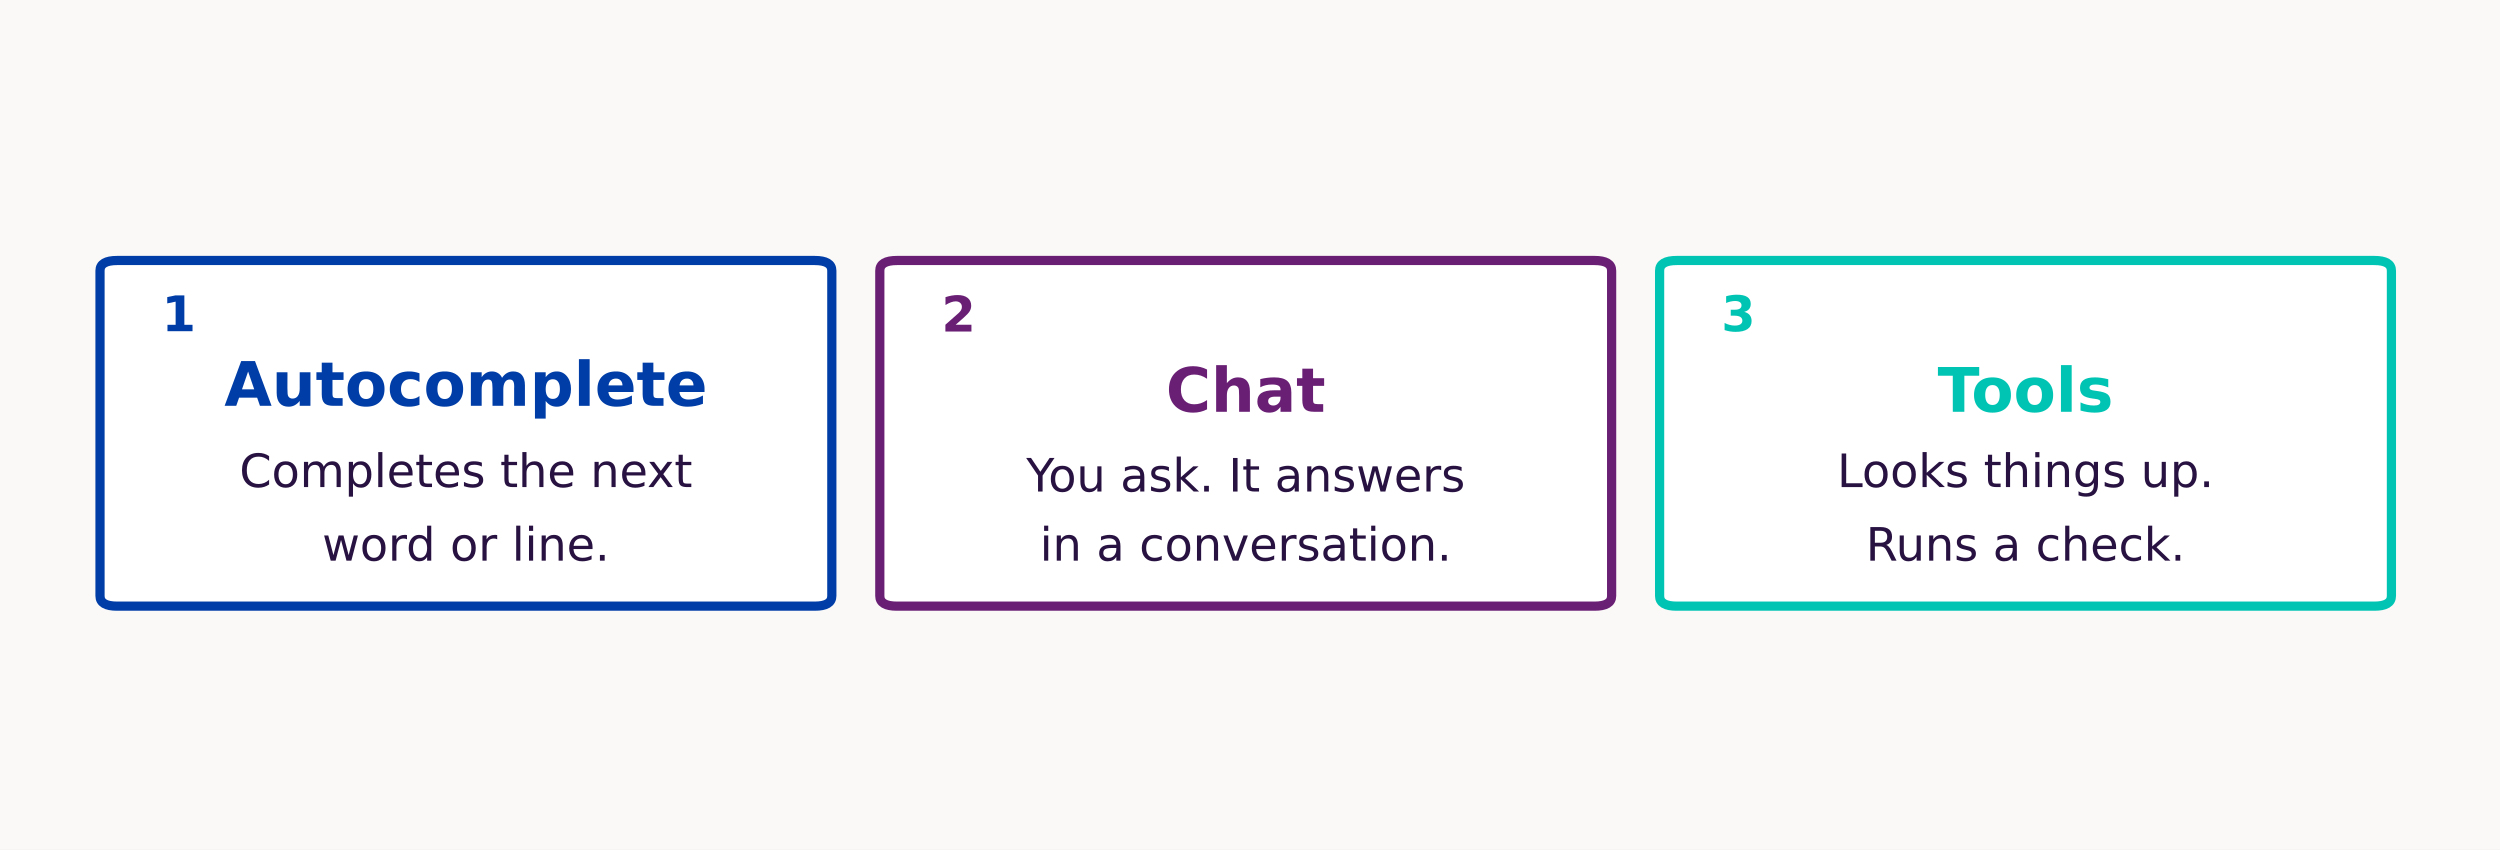
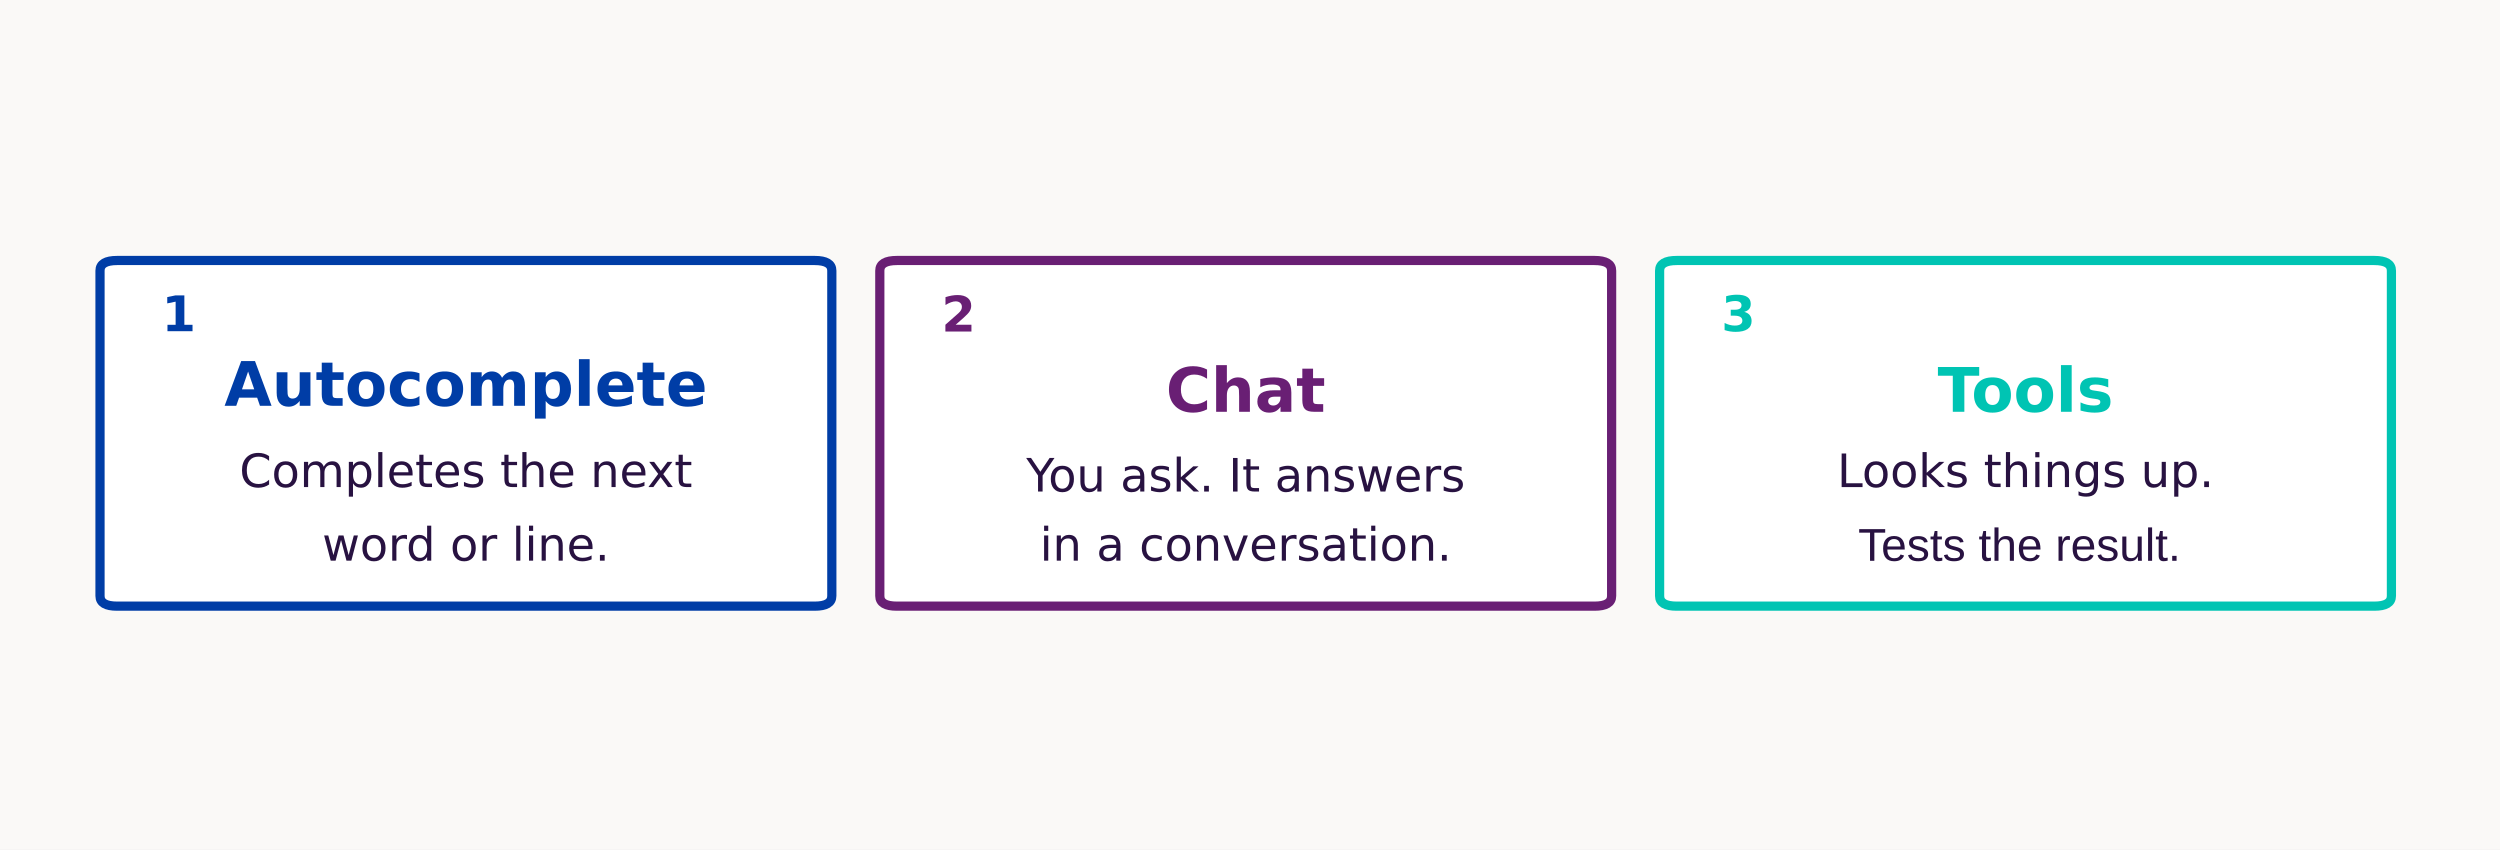
<svg xmlns="http://www.w3.org/2000/svg" xmlns:xlink="http://www.w3.org/1999/xlink" width="813.96pt" height="276.624pt" viewBox="0 0 813.96 276.624" version="1.1">
  <defs>
    <style type="text/css">*{stroke-linejoin: round; stroke-linecap: butt}</style>
  </defs>
  <g id="figure_1">
    <g id="patch_1">
      <path d="M 0 276.624  L 813.96 276.624  L 813.96 0  L 0 0  z " style="fill: #faf9f7" />
    </g>
    <g id="axes_1">
      <g id="patch_2">
        <path d="M 38.142 197.356  L 265.248 197.356  Q 270.828 197.356 270.828 194.029  L 270.828 88.139  Q 270.828 84.812 265.248 84.812  L 38.142 84.812  Q 32.562 84.812 32.562 88.139  L 32.562 194.029  Q 32.562 197.356 38.142 197.356  z " clip-path="url(#pe9291a3fbf)" style="fill: #ffffff; stroke: #003da6; stroke-width: 3; stroke-linejoin: miter" />
      </g>
      <g id="patch_3">
        <path d="M 292.032 197.356  L 519.138 197.356  Q 524.718 197.356 524.718 194.029  L 524.718 88.139  Q 524.718 84.812 519.138 84.812  L 292.032 84.812  Q 286.452 84.812 286.452 88.139  L 286.452 194.029  Q 286.452 197.356 292.032 197.356  z " clip-path="url(#pe9291a3fbf)" style="fill: #ffffff; stroke: #691f74; stroke-width: 3; stroke-linejoin: miter" />
      </g>
      <g id="patch_4">
        <path d="M 545.922 197.356  L 773.028 197.356  Q 778.608 197.356 778.608 194.029  L 778.608 88.139  Q 778.608 84.812 773.028 84.812  L 545.922 84.812  Q 540.342 84.812 540.342 88.139  L 540.342 194.029  Q 540.342 197.356 545.922 197.356  z " clip-path="url(#pe9291a3fbf)" style="fill: #ffffff; stroke: #00c4b3; stroke-width: 3; stroke-linejoin: miter" />
      </g>
      <g id="text_1">
        <g style="fill: #003da6" transform="translate(52.65 107.8313) scale(0.16 -0.16)">
          <defs>
            <path id="DejaVuSans-Bold-14" d="M 750 831  L 1813 831  L 1813 3847  L 722 3622  L 722 4441  L 1806 4666  L 2950 4666  L 2950 831  L 4013 831  L 4013 0  L 750 0  L 750 831  z " transform="scale(0.015625)" />
          </defs>
          <use xlink:href="#DejaVuSans-Bold-14" />
        </g>
      </g>
      <g id="text_2">
        <g style="fill: #003da6" transform="translate(73.03719 132.1329) scale(0.2 -0.2)">
          <defs>
            <path id="DejaVuSans-Bold-24" d="M 3419 850  L 1538 850  L 1241 0  L 31 0  L 1759 4666  L 3194 4666  L 4922 0  L 3713 0  L 3419 850  z M 1838 1716  L 3116 1716  L 2478 3572  L 1838 1716  z " transform="scale(0.015625)" />
            <path id="DejaVuSans-Bold-58" d="M 500 1363  L 500 3500  L 1625 3500  L 1625 3150  Q 1625 2866 1622 2436  Q 1619 2006 1619 1863  Q 1619 1441 1641 1255  Q 1663 1069 1716 984  Q 1784 875 1895 815  Q 2006 756 2150 756  Q 2500 756 2700 1025  Q 2900 1294 2900 1772  L 2900 3500  L 4019 3500  L 4019 0  L 2900 0  L 2900 506  Q 2647 200 2364 54  Q 2081 -91 1741 -91  Q 1134 -91 817 281  Q 500 653 500 1363  z " transform="scale(0.015625)" />
            <path id="DejaVuSans-Bold-57" d="M 1759 4494  L 1759 3500  L 2913 3500  L 2913 2700  L 1759 2700  L 1759 1216  Q 1759 972 1856 886  Q 1953 800 2241 800  L 2816 800  L 2816 0  L 1856 0  Q 1194 0 917 276  Q 641 553 641 1216  L 641 2700  L 84 2700  L 84 3500  L 641 3500  L 641 4494  L 1759 4494  z " transform="scale(0.015625)" />
            <path id="DejaVuSans-Bold-52" d="M 2203 2784  Q 1831 2784 1636 2517  Q 1441 2250 1441 1747  Q 1441 1244 1636 976  Q 1831 709 2203 709  Q 2569 709 2762 976  Q 2956 1244 2956 1747  Q 2956 2250 2762 2517  Q 2569 2784 2203 2784  z M 2203 3584  Q 3106 3584 3614 3096  Q 4122 2609 4122 1747  Q 4122 884 3614 396  Q 3106 -91 2203 -91  Q 1297 -91 786 396  Q 275 884 275 1747  Q 275 2609 786 3096  Q 1297 3584 2203 3584  z " transform="scale(0.015625)" />
            <path id="DejaVuSans-Bold-46" d="M 3366 3391  L 3366 2478  Q 3138 2634 2908 2709  Q 2678 2784 2431 2784  Q 1963 2784 1702 2511  Q 1441 2238 1441 1747  Q 1441 1256 1702 982  Q 1963 709 2431 709  Q 2694 709 2930 787  Q 3166 866 3366 1019  L 3366 103  Q 3103 6 2833 -42  Q 2563 -91 2291 -91  Q 1344 -91 809 395  Q 275 881 275 1747  Q 275 2613 809 3098  Q 1344 3584 2291 3584  Q 2566 3584 2833 3536  Q 3100 3488 3366 3391  z " transform="scale(0.015625)" />
            <path id="DejaVuSans-Bold-50" d="M 3781 2919  Q 3994 3244 4286 3414  Q 4578 3584 4928 3584  Q 5531 3584 5847 3212  Q 6163 2841 6163 2131  L 6163 0  L 5038 0  L 5038 1825  Q 5041 1866 5042 1909  Q 5044 1953 5044 2034  Q 5044 2406 4934 2573  Q 4825 2741 4581 2741  Q 4263 2741 4089 2478  Q 3916 2216 3909 1719  L 3909 0  L 2784 0  L 2784 1825  Q 2784 2406 2684 2573  Q 2584 2741 2328 2741  Q 2006 2741 1831 2477  Q 1656 2213 1656 1722  L 1656 0  L 531 0  L 531 3500  L 1656 3500  L 1656 2988  Q 1863 3284 2130 3434  Q 2397 3584 2719 3584  Q 3081 3584 3359 3409  Q 3638 3234 3781 2919  z " transform="scale(0.015625)" />
            <path id="DejaVuSans-Bold-53" d="M 1656 506  L 1656 -1331  L 538 -1331  L 538 3500  L 1656 3500  L 1656 2988  Q 1888 3294 2169 3439  Q 2450 3584 2816 3584  Q 3463 3584 3878 3070  Q 4294 2556 4294 1747  Q 4294 938 3878 423  Q 3463 -91 2816 -91  Q 2450 -91 2169 54  Q 1888 200 1656 506  z M 2400 2772  Q 2041 2772 1848 2508  Q 1656 2244 1656 1747  Q 1656 1250 1848 986  Q 2041 722 2400 722  Q 2759 722 2948 984  Q 3138 1247 3138 1747  Q 3138 2247 2948 2509  Q 2759 2772 2400 2772  z " transform="scale(0.015625)" />
            <path id="DejaVuSans-Bold-4f" d="M 538 4863  L 1656 4863  L 1656 0  L 538 0  L 538 4863  z " transform="scale(0.015625)" />
            <path id="DejaVuSans-Bold-48" d="M 4031 1759  L 4031 1441  L 1416 1441  Q 1456 1047 1700 850  Q 1944 653 2381 653  Q 2734 653 3104 758  Q 3475 863 3866 1075  L 3866 213  Q 3469 63 3072 -14  Q 2675 -91 2278 -91  Q 1328 -91 801 392  Q 275 875 275 1747  Q 275 2603 792 3093  Q 1309 3584 2216 3584  Q 3041 3584 3536 3087  Q 4031 2591 4031 1759  z M 2881 2131  Q 2881 2450 2695 2645  Q 2509 2841 2209 2841  Q 1884 2841 1681 2658  Q 1478 2475 1428 2131  L 2881 2131  z " transform="scale(0.015625)" />
          </defs>
          <use xlink:href="#DejaVuSans-Bold-24" />
          <use xlink:href="#DejaVuSans-Bold-58" transform="translate(77.39062 0)" />
          <use xlink:href="#DejaVuSans-Bold-57" transform="translate(148.5781 0)" />
          <use xlink:href="#DejaVuSans-Bold-52" transform="translate(196.375 0)" />
          <use xlink:href="#DejaVuSans-Bold-46" transform="translate(265.0781 0)" />
          <use xlink:href="#DejaVuSans-Bold-52" transform="translate(324.3594 0)" />
          <use xlink:href="#DejaVuSans-Bold-50" transform="translate(393.0625 0)" />
          <use xlink:href="#DejaVuSans-Bold-53" transform="translate(497.2656 0)" />
          <use xlink:href="#DejaVuSans-Bold-4f" transform="translate(568.8438 0)" />
          <use xlink:href="#DejaVuSans-Bold-48" transform="translate(603.125 0)" />
          <use xlink:href="#DejaVuSans-Bold-57" transform="translate(670.9531 0)" />
          <use xlink:href="#DejaVuSans-Bold-48" transform="translate(718.75 0)" />
        </g>
      </g>
      <g id="text_3">
        <g style="fill: #281241" transform="translate(77.95008 158.5884) scale(0.15 -0.15)">
          <defs>
            <path id="DejaVuSans-26" d="M 4122 4306  L 4122 3641  Q 3803 3938 3442 4084  Q 3081 4231 2675 4231  Q 1875 4231 1450 3742  Q 1025 3253 1025 2328  Q 1025 1406 1450 917  Q 1875 428 2675 428  Q 3081 428 3442 575  Q 3803 722 4122 1019  L 4122 359  Q 3791 134 3420 21  Q 3050 -91 2638 -91  Q 1578 -91 968 557  Q 359 1206 359 2328  Q 359 3453 968 4101  Q 1578 4750 2638 4750  Q 3056 4750 3426 4639  Q 3797 4528 4122 4306  z " transform="scale(0.015625)" />
            <path id="DejaVuSans-52" d="M 1959 3097  Q 1497 3097 1228 2736  Q 959 2375 959 1747  Q 959 1119 1226 758  Q 1494 397 1959 397  Q 2419 397 2687 759  Q 2956 1122 2956 1747  Q 2956 2369 2687 2733  Q 2419 3097 1959 3097  z M 1959 3584  Q 2709 3584 3137 3096  Q 3566 2609 3566 1747  Q 3566 888 3137 398  Q 2709 -91 1959 -91  Q 1206 -91 779 398  Q 353 888 353 1747  Q 353 2609 779 3096  Q 1206 3584 1959 3584  z " transform="scale(0.015625)" />
            <path id="DejaVuSans-50" d="M 3328 2828  Q 3544 3216 3844 3400  Q 4144 3584 4550 3584  Q 5097 3584 5394 3201  Q 5691 2819 5691 2113  L 5691 0  L 5113 0  L 5113 2094  Q 5113 2597 4934 2840  Q 4756 3084 4391 3084  Q 3944 3084 3684 2787  Q 3425 2491 3425 1978  L 3425 0  L 2847 0  L 2847 2094  Q 2847 2600 2669 2842  Q 2491 3084 2119 3084  Q 1678 3084 1418 2786  Q 1159 2488 1159 1978  L 1159 0  L 581 0  L 581 3500  L 1159 3500  L 1159 2956  Q 1356 3278 1631 3431  Q 1906 3584 2284 3584  Q 2666 3584 2933 3390  Q 3200 3197 3328 2828  z " transform="scale(0.015625)" />
            <path id="DejaVuSans-53" d="M 1159 525  L 1159 -1331  L 581 -1331  L 581 3500  L 1159 3500  L 1159 2969  Q 1341 3281 1617 3432  Q 1894 3584 2278 3584  Q 2916 3584 3314 3078  Q 3713 2572 3713 1747  Q 3713 922 3314 415  Q 2916 -91 2278 -91  Q 1894 -91 1617 61  Q 1341 213 1159 525  z M 3116 1747  Q 3116 2381 2855 2742  Q 2594 3103 2138 3103  Q 1681 3103 1420 2742  Q 1159 2381 1159 1747  Q 1159 1113 1420 752  Q 1681 391 2138 391  Q 2594 391 2855 752  Q 3116 1113 3116 1747  z " transform="scale(0.015625)" />
            <path id="DejaVuSans-4f" d="M 603 4863  L 1178 4863  L 1178 0  L 603 0  L 603 4863  z " transform="scale(0.015625)" />
            <path id="DejaVuSans-48" d="M 3597 1894  L 3597 1613  L 953 1613  Q 991 1019 1311 708  Q 1631 397 2203 397  Q 2534 397 2845 478  Q 3156 559 3463 722  L 3463 178  Q 3153 47 2828 -22  Q 2503 -91 2169 -91  Q 1331 -91 842 396  Q 353 884 353 1716  Q 353 2575 817 3079  Q 1281 3584 2069 3584  Q 2775 3584 3186 3129  Q 3597 2675 3597 1894  z M 3022 2063  Q 3016 2534 2758 2815  Q 2500 3097 2075 3097  Q 1594 3097 1305 2825  Q 1016 2553 972 2059  L 3022 2063  z " transform="scale(0.015625)" />
            <path id="DejaVuSans-57" d="M 1172 4494  L 1172 3500  L 2356 3500  L 2356 3053  L 1172 3053  L 1172 1153  Q 1172 725 1289 603  Q 1406 481 1766 481  L 2356 481  L 2356 0  L 1766 0  Q 1100 0 847 248  Q 594 497 594 1153  L 594 3053  L 172 3053  L 172 3500  L 594 3500  L 594 4494  L 1172 4494  z " transform="scale(0.015625)" />
            <path id="DejaVuSans-56" d="M 2834 3397  L 2834 2853  Q 2591 2978 2328 3040  Q 2066 3103 1784 3103  Q 1356 3103 1142 2972  Q 928 2841 928 2578  Q 928 2378 1081 2264  Q 1234 2150 1697 2047  L 1894 2003  Q 2506 1872 2764 1633  Q 3022 1394 3022 966  Q 3022 478 2636 193  Q 2250 -91 1575 -91  Q 1294 -91 989 -36  Q 684 19 347 128  L 347 722  Q 666 556 975 473  Q 1284 391 1588 391  Q 1994 391 2212 530  Q 2431 669 2431 922  Q 2431 1156 2273 1281  Q 2116 1406 1581 1522  L 1381 1569  Q 847 1681 609 1914  Q 372 2147 372 2553  Q 372 3047 722 3315  Q 1072 3584 1716 3584  Q 2034 3584 2315 3537  Q 2597 3491 2834 3397  z " transform="scale(0.015625)" />
            <path id="DejaVuSans-3" transform="scale(0.015625)" />
            <path id="DejaVuSans-4b" d="M 3513 2113  L 3513 0  L 2938 0  L 2938 2094  Q 2938 2591 2744 2837  Q 2550 3084 2163 3084  Q 1697 3084 1428 2787  Q 1159 2491 1159 1978  L 1159 0  L 581 0  L 581 4863  L 1159 4863  L 1159 2956  Q 1366 3272 1645 3428  Q 1925 3584 2291 3584  Q 2894 3584 3203 3211  Q 3513 2838 3513 2113  z " transform="scale(0.015625)" />
            <path id="DejaVuSans-51" d="M 3513 2113  L 3513 0  L 2938 0  L 2938 2094  Q 2938 2591 2744 2837  Q 2550 3084 2163 3084  Q 1697 3084 1428 2787  Q 1159 2491 1159 1978  L 1159 0  L 581 0  L 581 3500  L 1159 3500  L 1159 2956  Q 1366 3272 1645 3428  Q 1925 3584 2291 3584  Q 2894 3584 3203 3211  Q 3513 2838 3513 2113  z " transform="scale(0.015625)" />
            <path id="DejaVuSans-5b" d="M 3513 3500  L 2247 1797  L 3578 0  L 2900 0  L 1881 1375  L 863 0  L 184 0  L 1544 1831  L 300 3500  L 978 3500  L 1906 2253  L 2834 3500  L 3513 3500  z " transform="scale(0.015625)" />
          </defs>
          <use xlink:href="#DejaVuSans-26" />
          <use xlink:href="#DejaVuSans-52" transform="translate(69.82812 0)" />
          <use xlink:href="#DejaVuSans-50" transform="translate(131.0156 0)" />
          <use xlink:href="#DejaVuSans-53" transform="translate(228.4219 0)" />
          <use xlink:href="#DejaVuSans-4f" transform="translate(291.9062 0)" />
          <use xlink:href="#DejaVuSans-48" transform="translate(319.6875 0)" />
          <use xlink:href="#DejaVuSans-57" transform="translate(381.2188 0)" />
          <use xlink:href="#DejaVuSans-48" transform="translate(420.4219 0)" />
          <use xlink:href="#DejaVuSans-56" transform="translate(481.9531 0)" />
          <use xlink:href="#DejaVuSans-3" transform="translate(534.0469 0)" />
          <use xlink:href="#DejaVuSans-57" transform="translate(565.8281 0)" />
          <use xlink:href="#DejaVuSans-4b" transform="translate(605.0312 0)" />
          <use xlink:href="#DejaVuSans-48" transform="translate(668.4062 0)" />
          <use xlink:href="#DejaVuSans-3" transform="translate(729.9375 0)" />
          <use xlink:href="#DejaVuSans-51" transform="translate(761.7188 0)" />
          <use xlink:href="#DejaVuSans-48" transform="translate(825.0938 0)" />
          <use xlink:href="#DejaVuSans-5b" transform="translate(884.875 0)" />
          <use xlink:href="#DejaVuSans-57" transform="translate(944.0625 0)" />
        </g>
        <g style="fill: #281241" transform="translate(104.9009 182.5415) scale(0.15 -0.15)">
          <defs>
            <path id="DejaVuSans-5a" d="M 269 3500  L 844 3500  L 1563 769  L 2278 3500  L 2956 3500  L 3675 769  L 4391 3500  L 4966 3500  L 4050 0  L 3372 0  L 2619 2869  L 1863 0  L 1184 0  L 269 3500  z " transform="scale(0.015625)" />
            <path id="DejaVuSans-55" d="M 2631 2963  Q 2534 3019 2420 3045  Q 2306 3072 2169 3072  Q 1681 3072 1420 2755  Q 1159 2438 1159 1844  L 1159 0  L 581 0  L 581 3500  L 1159 3500  L 1159 2956  Q 1341 3275 1631 3429  Q 1922 3584 2338 3584  Q 2397 3584 2469 3576  Q 2541 3569 2628 3553  L 2631 2963  z " transform="scale(0.015625)" />
            <path id="DejaVuSans-47" d="M 2906 2969  L 2906 4863  L 3481 4863  L 3481 0  L 2906 0  L 2906 525  Q 2725 213 2448 61  Q 2172 -91 1784 -91  Q 1150 -91 751 415  Q 353 922 353 1747  Q 353 2572 751 3078  Q 1150 3584 1784 3584  Q 2172 3584 2448 3432  Q 2725 3281 2906 2969  z M 947 1747  Q 947 1113 1208 752  Q 1469 391 1925 391  Q 2381 391 2643 752  Q 2906 1113 2906 1747  Q 2906 2381 2643 2742  Q 2381 3103 1925 3103  Q 1469 3103 1208 2742  Q 947 2381 947 1747  z " transform="scale(0.015625)" />
            <path id="DejaVuSans-4c" d="M 603 3500  L 1178 3500  L 1178 0  L 603 0  L 603 3500  z M 603 4863  L 1178 4863  L 1178 4134  L 603 4134  L 603 4863  z " transform="scale(0.015625)" />
            <path id="DejaVuSans-11" d="M 684 794  L 1344 794  L 1344 0  L 684 0  L 684 794  z " transform="scale(0.015625)" />
          </defs>
          <use xlink:href="#DejaVuSans-5a" />
          <use xlink:href="#DejaVuSans-52" transform="translate(81.78125 0)" />
          <use xlink:href="#DejaVuSans-55" transform="translate(142.9688 0)" />
          <use xlink:href="#DejaVuSans-47" transform="translate(182.3281 0)" />
          <use xlink:href="#DejaVuSans-3" transform="translate(245.8125 0)" />
          <use xlink:href="#DejaVuSans-52" transform="translate(277.5938 0)" />
          <use xlink:href="#DejaVuSans-55" transform="translate(338.7812 0)" />
          <use xlink:href="#DejaVuSans-3" transform="translate(379.8906 0)" />
          <use xlink:href="#DejaVuSans-4f" transform="translate(411.6719 0)" />
          <use xlink:href="#DejaVuSans-4c" transform="translate(439.4531 0)" />
          <use xlink:href="#DejaVuSans-51" transform="translate(467.2344 0)" />
          <use xlink:href="#DejaVuSans-48" transform="translate(530.6094 0)" />
          <use xlink:href="#DejaVuSans-11" transform="translate(592.1406 0)" />
        </g>
      </g>
      <g id="text_4">
        <g style="fill: #691f74" transform="translate(306.54 107.9363) scale(0.16 -0.16)">
          <defs>
            <path id="DejaVuSans-Bold-15" d="M 1844 884  L 3897 884  L 3897 0  L 506 0  L 506 884  L 2209 2388  Q 2438 2594 2547 2791  Q 2656 2988 2656 3200  Q 2656 3528 2436 3728  Q 2216 3928 1850 3928  Q 1569 3928 1234 3808  Q 900 3688 519 3450  L 519 4475  Q 925 4609 1322 4679  Q 1719 4750 2100 4750  Q 2938 4750 3402 4381  Q 3866 4013 3866 3353  Q 3866 2972 3669 2642  Q 3472 2313 2841 1759  L 1844 884  z " transform="scale(0.015625)" />
          </defs>
          <use xlink:href="#DejaVuSans-Bold-15" />
        </g>
      </g>
      <g id="text_5">
        <g style="fill: #691f74" transform="translate(379.5991 134.0704) scale(0.2 -0.2)">
          <defs>
            <path id="DejaVuSans-Bold-26" d="M 4288 256  Q 3956 84 3597 -3  Q 3238 -91 2847 -91  Q 1681 -91 1000 561  Q 319 1213 319 2328  Q 319 3447 1000 4098  Q 1681 4750 2847 4750  Q 3238 4750 3597 4662  Q 3956 4575 4288 4403  L 4288 3438  Q 3953 3666 3628 3772  Q 3303 3878 2944 3878  Q 2300 3878 1931 3465  Q 1563 3053 1563 2328  Q 1563 1606 1931 1193  Q 2300 781 2944 781  Q 3303 781 3628 887  Q 3953 994 4288 1222  L 4288 256  z " transform="scale(0.015625)" />
            <path id="DejaVuSans-Bold-4b" d="M 4056 2131  L 4056 0  L 2931 0  L 2931 347  L 2931 1625  Q 2931 2084 2911 2256  Q 2891 2428 2841 2509  Q 2775 2619 2662 2680  Q 2550 2741 2406 2741  Q 2056 2741 1856 2470  Q 1656 2200 1656 1722  L 1656 0  L 538 0  L 538 4863  L 1656 4863  L 1656 2988  Q 1909 3294 2193 3439  Q 2478 3584 2822 3584  Q 3428 3584 3742 3212  Q 4056 2841 4056 2131  z " transform="scale(0.015625)" />
            <path id="DejaVuSans-Bold-44" d="M 2106 1575  Q 1756 1575 1579 1456  Q 1403 1338 1403 1106  Q 1403 894 1545 773  Q 1688 653 1941 653  Q 2256 653 2472 879  Q 2688 1106 2688 1447  L 2688 1575  L 2106 1575  z M 3816 1997  L 3816 0  L 2688 0  L 2688 519  Q 2463 200 2181 54  Q 1900 -91 1497 -91  Q 953 -91 614 226  Q 275 544 275 1050  Q 275 1666 698 1953  Q 1122 2241 2028 2241  L 2688 2241  L 2688 2328  Q 2688 2594 2478 2717  Q 2269 2841 1825 2841  Q 1466 2841 1156 2769  Q 847 2697 581 2553  L 581 3406  Q 941 3494 1303 3539  Q 1666 3584 2028 3584  Q 2975 3584 3395 3211  Q 3816 2838 3816 1997  z " transform="scale(0.015625)" />
          </defs>
          <use xlink:href="#DejaVuSans-Bold-26" />
          <use xlink:href="#DejaVuSans-Bold-4b" transform="translate(73.39062 0)" />
          <use xlink:href="#DejaVuSans-Bold-44" transform="translate(144.5781 0)" />
          <use xlink:href="#DejaVuSans-Bold-57" transform="translate(212.0625 0)" />
        </g>
      </g>
      <g id="text_6">
        <g style="fill: #281241" transform="translate(334.1299 160.0415) scale(0.15 -0.15)">
          <defs>
            <path id="DejaVuSans-3c" d="M -13 4666  L 666 4666  L 1959 2747  L 3244 4666  L 3922 4666  L 2272 2222  L 2272 0  L 1638 0  L 1638 2222  L -13 4666  z " transform="scale(0.015625)" />
            <path id="DejaVuSans-58" d="M 544 1381  L 544 3500  L 1119 3500  L 1119 1403  Q 1119 906 1312 657  Q 1506 409 1894 409  Q 2359 409 2629 706  Q 2900 1003 2900 1516  L 2900 3500  L 3475 3500  L 3475 0  L 2900 0  L 2900 538  Q 2691 219 2414 64  Q 2138 -91 1772 -91  Q 1169 -91 856 284  Q 544 659 544 1381  z M 1991 3584  L 1991 3584  z " transform="scale(0.015625)" />
            <path id="DejaVuSans-44" d="M 2194 1759  Q 1497 1759 1228 1600  Q 959 1441 959 1056  Q 959 750 1161 570  Q 1363 391 1709 391  Q 2188 391 2477 730  Q 2766 1069 2766 1631  L 2766 1759  L 2194 1759  z M 3341 1997  L 3341 0  L 2766 0  L 2766 531  Q 2569 213 2275 61  Q 1981 -91 1556 -91  Q 1019 -91 701 211  Q 384 513 384 1019  Q 384 1609 779 1909  Q 1175 2209 1959 2209  L 2766 2209  L 2766 2266  Q 2766 2663 2505 2880  Q 2244 3097 1772 3097  Q 1472 3097 1187 3025  Q 903 2953 641 2809  L 641 3341  Q 956 3463 1253 3523  Q 1550 3584 1831 3584  Q 2591 3584 2966 3190  Q 3341 2797 3341 1997  z " transform="scale(0.015625)" />
            <path id="DejaVuSans-4e" d="M 581 4863  L 1159 4863  L 1159 1991  L 2875 3500  L 3609 3500  L 1753 1863  L 3688 0  L 2938 0  L 1159 1709  L 1159 0  L 581 0  L 581 4863  z " transform="scale(0.015625)" />
            <path id="DejaVuSans-2c" d="M 628 4666  L 1259 4666  L 1259 0  L 628 0  L 628 4666  z " transform="scale(0.015625)" />
          </defs>
          <use xlink:href="#DejaVuSans-3c" />
          <use xlink:href="#DejaVuSans-52" transform="translate(47.79688 0)" />
          <use xlink:href="#DejaVuSans-58" transform="translate(108.9844 0)" />
          <use xlink:href="#DejaVuSans-3" transform="translate(172.3594 0)" />
          <use xlink:href="#DejaVuSans-44" transform="translate(204.1406 0)" />
          <use xlink:href="#DejaVuSans-56" transform="translate(265.4219 0)" />
          <use xlink:href="#DejaVuSans-4e" transform="translate(317.5156 0)" />
          <use xlink:href="#DejaVuSans-11" transform="translate(375.4219 0)" />
          <use xlink:href="#DejaVuSans-3" transform="translate(407.2031 0)" />
          <use xlink:href="#DejaVuSans-2c" transform="translate(438.9844 0)" />
          <use xlink:href="#DejaVuSans-57" transform="translate(468.4844 0)" />
          <use xlink:href="#DejaVuSans-3" transform="translate(507.6875 0)" />
          <use xlink:href="#DejaVuSans-44" transform="translate(539.4688 0)" />
          <use xlink:href="#DejaVuSans-51" transform="translate(600.75 0)" />
          <use xlink:href="#DejaVuSans-56" transform="translate(664.125 0)" />
          <use xlink:href="#DejaVuSans-5a" transform="translate(716.2188 0)" />
          <use xlink:href="#DejaVuSans-48" transform="translate(798 0)" />
          <use xlink:href="#DejaVuSans-55" transform="translate(859.5312 0)" />
          <use xlink:href="#DejaVuSans-56" transform="translate(900.6406 0)" />
        </g>
        <g style="fill: #281241" transform="translate(338.5291 182.5415) scale(0.15 -0.15)">
          <defs>
            <path id="DejaVuSans-46" d="M 3122 3366  L 3122 2828  Q 2878 2963 2633 3030  Q 2388 3097 2138 3097  Q 1578 3097 1268 2742  Q 959 2388 959 1747  Q 959 1106 1268 751  Q 1578 397 2138 397  Q 2388 397 2633 464  Q 2878 531 3122 666  L 3122 134  Q 2881 22 2623 -34  Q 2366 -91 2075 -91  Q 1284 -91 818 406  Q 353 903 353 1747  Q 353 2603 823 3093  Q 1294 3584 2113 3584  Q 2378 3584 2631 3529  Q 2884 3475 3122 3366  z " transform="scale(0.015625)" />
            <path id="DejaVuSans-59" d="M 191 3500  L 800 3500  L 1894 563  L 2988 3500  L 3597 3500  L 2284 0  L 1503 0  L 191 3500  z " transform="scale(0.015625)" />
          </defs>
          <use xlink:href="#DejaVuSans-4c" />
          <use xlink:href="#DejaVuSans-51" transform="translate(27.78125 0)" />
          <use xlink:href="#DejaVuSans-3" transform="translate(91.15625 0)" />
          <use xlink:href="#DejaVuSans-44" transform="translate(122.9375 0)" />
          <use xlink:href="#DejaVuSans-3" transform="translate(184.2188 0)" />
          <use xlink:href="#DejaVuSans-46" transform="translate(216 0)" />
          <use xlink:href="#DejaVuSans-52" transform="translate(270.9844 0)" />
          <use xlink:href="#DejaVuSans-51" transform="translate(332.1719 0)" />
          <use xlink:href="#DejaVuSans-59" transform="translate(395.5469 0)" />
          <use xlink:href="#DejaVuSans-48" transform="translate(454.7344 0)" />
          <use xlink:href="#DejaVuSans-55" transform="translate(516.2656 0)" />
          <use xlink:href="#DejaVuSans-56" transform="translate(557.375 0)" />
          <use xlink:href="#DejaVuSans-44" transform="translate(609.4688 0)" />
          <use xlink:href="#DejaVuSans-57" transform="translate(670.75 0)" />
          <use xlink:href="#DejaVuSans-4c" transform="translate(709.9531 0)" />
          <use xlink:href="#DejaVuSans-52" transform="translate(737.7344 0)" />
          <use xlink:href="#DejaVuSans-51" transform="translate(798.9219 0)" />
          <use xlink:href="#DejaVuSans-11" transform="translate(862.2969 0)" />
        </g>
      </g>
      <g id="text_7">
        <g style="fill: #00c4b3" transform="translate(560.43 107.8226) scale(0.16 -0.16)">
          <defs>
            <path id="DejaVuSans-Bold-16" d="M 2981 2516  Q 3453 2394 3698 2092  Q 3944 1791 3944 1325  Q 3944 631 3412 270  Q 2881 -91 1863 -91  Q 1503 -91 1142 -33  Q 781 25 428 141  L 428 1069  Q 766 900 1098 814  Q 1431 728 1753 728  Q 2231 728 2486 893  Q 2741 1059 2741 1369  Q 2741 1688 2480 1852  Q 2219 2016 1709 2016  L 1228 2016  L 1228 2791  L 1734 2791  Q 2188 2791 2409 2933  Q 2631 3075 2631 3366  Q 2631 3634 2415 3781  Q 2200 3928 1806 3928  Q 1516 3928 1219 3862  Q 922 3797 628 3669  L 628 4550  Q 984 4650 1334 4700  Q 1684 4750 2022 4750  Q 2931 4750 3382 4451  Q 3834 4153 3834 3553  Q 3834 3144 3618 2883  Q 3403 2622 2981 2516  z " transform="scale(0.015625)" />
          </defs>
          <use xlink:href="#DejaVuSans-Bold-16" />
        </g>
      </g>
      <g id="text_8">
        <g style="fill: #00c4b3" transform="translate(630.8609 134.0704) scale(0.2 -0.2)">
          <defs>
            <path id="DejaVuSans-Bold-37" d="M 31 4666  L 4331 4666  L 4331 3756  L 2784 3756  L 2784 0  L 1581 0  L 1581 3756  L 31 3756  L 31 4666  z " transform="scale(0.015625)" />
            <path id="DejaVuSans-Bold-56" d="M 3272 3391  L 3272 2541  Q 2913 2691 2578 2766  Q 2244 2841 1947 2841  Q 1628 2841 1473 2761  Q 1319 2681 1319 2516  Q 1319 2381 1436 2309  Q 1553 2238 1856 2203  L 2053 2175  Q 2913 2066 3209 1816  Q 3506 1566 3506 1031  Q 3506 472 3093 190  Q 2681 -91 1863 -91  Q 1516 -91 1145 -36  Q 775 19 384 128  L 384 978  Q 719 816 1070 734  Q 1422 653 1784 653  Q 2113 653 2278 743  Q 2444 834 2444 1013  Q 2444 1163 2330 1236  Q 2216 1309 1875 1350  L 1678 1375  Q 931 1469 631 1722  Q 331 1975 331 2491  Q 331 3047 712 3315  Q 1094 3584 1881 3584  Q 2191 3584 2531 3537  Q 2872 3491 3272 3391  z " transform="scale(0.015625)" />
          </defs>
          <use xlink:href="#DejaVuSans-Bold-37" />
          <use xlink:href="#DejaVuSans-Bold-52" transform="translate(54.9375 0)" />
          <use xlink:href="#DejaVuSans-Bold-52" transform="translate(123.6406 0)" />
          <use xlink:href="#DejaVuSans-Bold-4f" transform="translate(192.3438 0)" />
          <use xlink:href="#DejaVuSans-Bold-56" transform="translate(226.625 0)" />
        </g>
      </g>
      <g id="text_9">
        <g style="fill: #281241" transform="translate(598.1355 158.5884) scale(0.15 -0.15)">
          <defs>
            <path id="DejaVuSans-2f" d="M 628 4666  L 1259 4666  L 1259 531  L 3531 531  L 3531 0  L 628 0  L 628 4666  z " transform="scale(0.015625)" />
            <path id="DejaVuSans-4a" d="M 2906 1791  Q 2906 2416 2648 2759  Q 2391 3103 1925 3103  Q 1463 3103 1205 2759  Q 947 2416 947 1791  Q 947 1169 1205 825  Q 1463 481 1925 481  Q 2391 481 2648 825  Q 2906 1169 2906 1791  z M 3481 434  Q 3481 -459 3084 -895  Q 2688 -1331 1869 -1331  Q 1566 -1331 1297 -1286  Q 1028 -1241 775 -1147  L 775 -588  Q 1028 -725 1275 -790  Q 1522 -856 1778 -856  Q 2344 -856 2625 -561  Q 2906 -266 2906 331  L 2906 616  Q 2728 306 2450 153  Q 2172 0 1784 0  Q 1141 0 747 490  Q 353 981 353 1791  Q 353 2603 747 3093  Q 1141 3584 1784 3584  Q 2172 3584 2450 3431  Q 2728 3278 2906 2969  L 2906 3500  L 3481 3500  L 3481 434  z " transform="scale(0.015625)" />
          </defs>
          <use xlink:href="#DejaVuSans-2f" />
          <use xlink:href="#DejaVuSans-52" transform="translate(53.96875 0)" />
          <use xlink:href="#DejaVuSans-52" transform="translate(115.1562 0)" />
          <use xlink:href="#DejaVuSans-4e" transform="translate(176.3438 0)" />
          <use xlink:href="#DejaVuSans-56" transform="translate(234.25 0)" />
          <use xlink:href="#DejaVuSans-3" transform="translate(286.3438 0)" />
          <use xlink:href="#DejaVuSans-57" transform="translate(318.125 0)" />
          <use xlink:href="#DejaVuSans-4b" transform="translate(357.3281 0)" />
          <use xlink:href="#DejaVuSans-4c" transform="translate(420.7031 0)" />
          <use xlink:href="#DejaVuSans-51" transform="translate(448.4844 0)" />
          <use xlink:href="#DejaVuSans-4a" transform="translate(511.8594 0)" />
          <use xlink:href="#DejaVuSans-56" transform="translate(575.3438 0)" />
          <use xlink:href="#DejaVuSans-3" transform="translate(627.4375 0)" />
          <use xlink:href="#DejaVuSans-58" transform="translate(659.2188 0)" />
          <use xlink:href="#DejaVuSans-53" transform="translate(722.5938 0)" />
          <use xlink:href="#DejaVuSans-11" transform="translate(786.0781 0)" />
        </g>
        <g style="fill: #281241" transform="translate(607.4813 182.5415) scale(0.15 -0.15)">
          <defs>
            <path id="DejaVuSans-35" d="M 2841 2188  Q 3044 2119 3236 1894  Q 3428 1669 3622 1275  L 4263 0  L 3584 0  L 2988 1197  Q 2756 1666 2539 1819  Q 2322 1972 1947 1972  L 1259 1972  L 1259 0  L 628 0  L 628 4666  L 2053 4666  Q 2853 4666 3247 4331  Q 3641 3997 3641 3322  Q 3641 2881 3436 2590  Q 3231 2300 2841 2188  z M 1259 4147  L 1259 2491  L 2053 2491  Q 2509 2491 2742 2702  Q 2975 2913 2975 3322  Q 2975 3731 2742 3939  Q 2509 4147 2053 4147  L 1259 4147  z " transform="scale(0.015625)" />
          </defs>
          <use xlink:href="#DejaVuSans-35" />
          <use xlink:href="#DejaVuSans-58" transform="translate(65 0)" />
          <use xlink:href="#DejaVuSans-51" transform="translate(128.375 0)" />
          <use xlink:href="#DejaVuSans-56" transform="translate(191.75 0)" />
          <use xlink:href="#DejaVuSans-3" transform="translate(243.8438 0)" />
          <use xlink:href="#DejaVuSans-44" transform="translate(275.625 0)" />
          <use xlink:href="#DejaVuSans-3" transform="translate(336.9062 0)" />
          <use xlink:href="#DejaVuSans-46" transform="translate(368.6875 0)" />
          <use xlink:href="#DejaVuSans-4b" transform="translate(423.6719 0)" />
          <use xlink:href="#DejaVuSans-48" transform="translate(487.0469 0)" />
          <use xlink:href="#DejaVuSans-46" transform="translate(548.5781 0)" />
          <use xlink:href="#DejaVuSans-4e" transform="translate(603.5625 0)" />
          <use xlink:href="#DejaVuSans-11" transform="translate(661.4688 0)" />
        </g>
      </g>
+       <g id="text_11_plain_language_replacement">
+         <rect x="590" y="167" width="135" height="21" fill="#ffffff" />
+         <text x="657.5" y="182.6" text-anchor="middle" style="font: 15px 'Segoe UI', 'Helvetica Neue', Arial, sans-serif; fill: #281241">Tests the result.</text>
+       </g>
    </g>
  </g>
  <defs>
    <clipPath id="pe9291a3fbf">
      <rect x="10.8" y="10.8" width="792.36" height="255.024" />
    </clipPath>
  </defs>
</svg>
